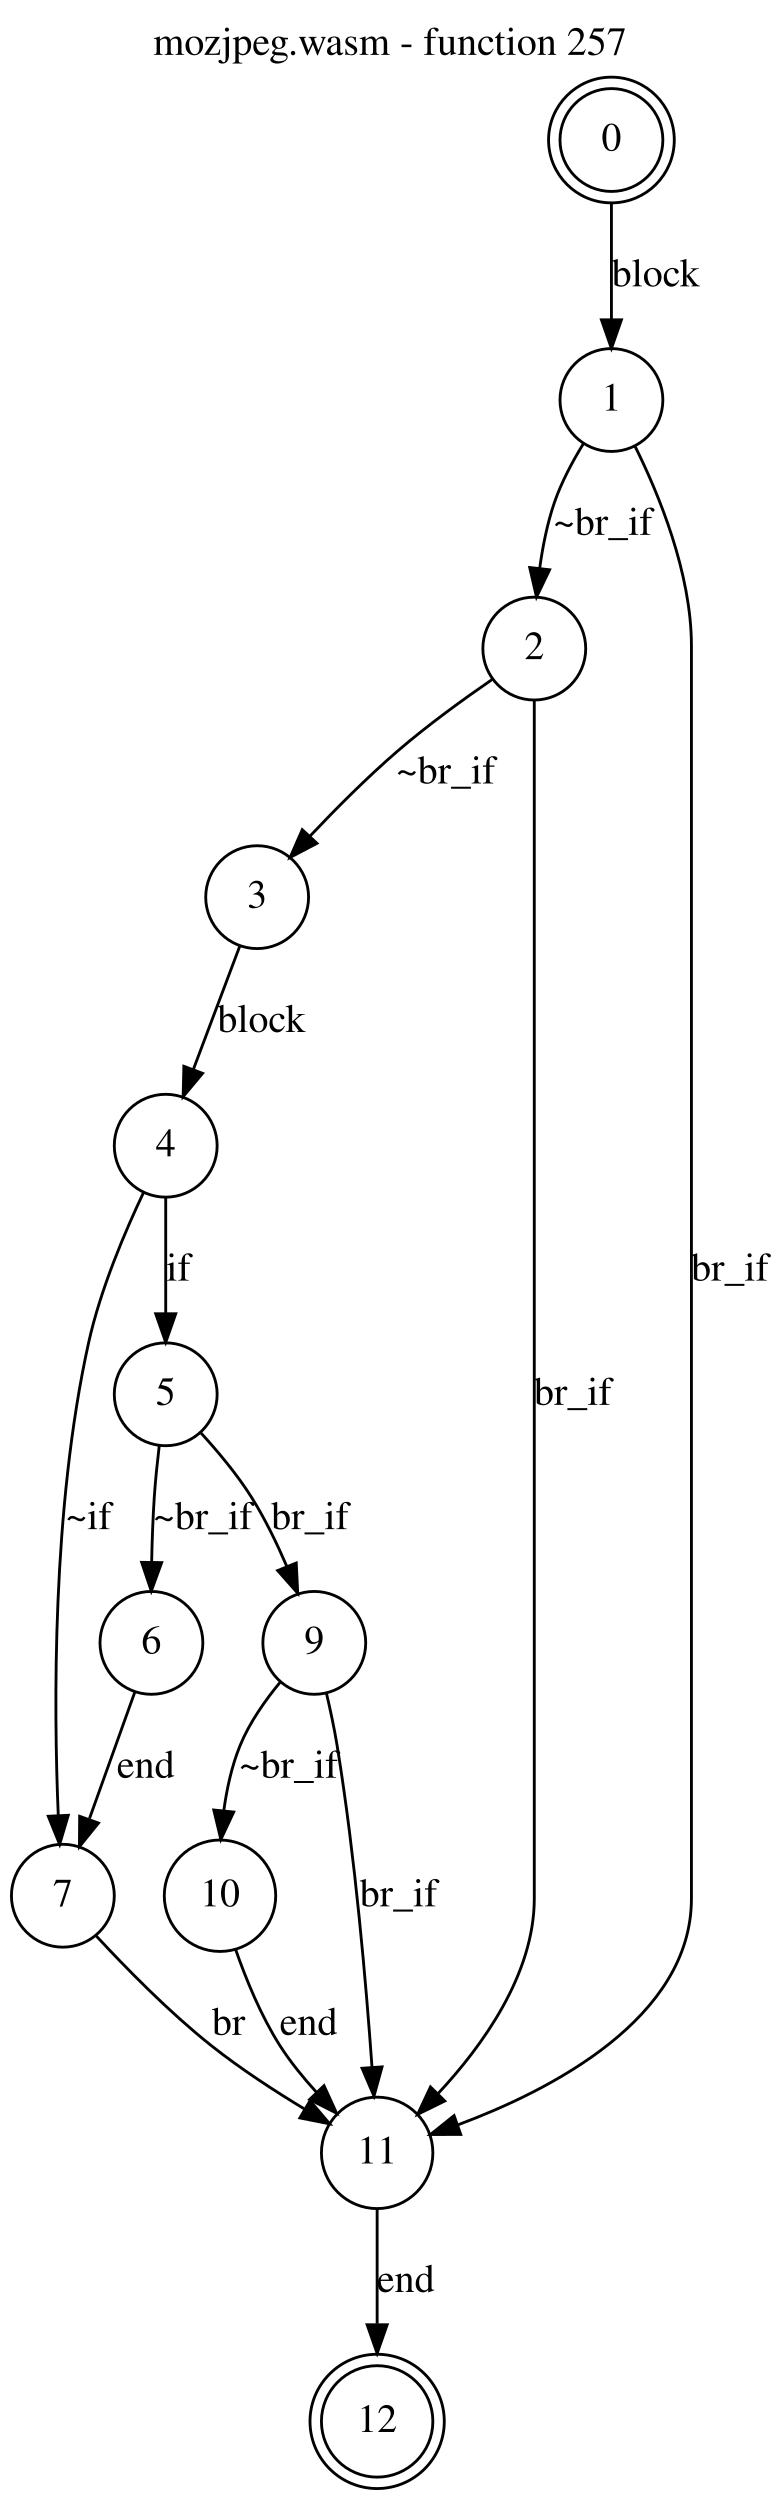
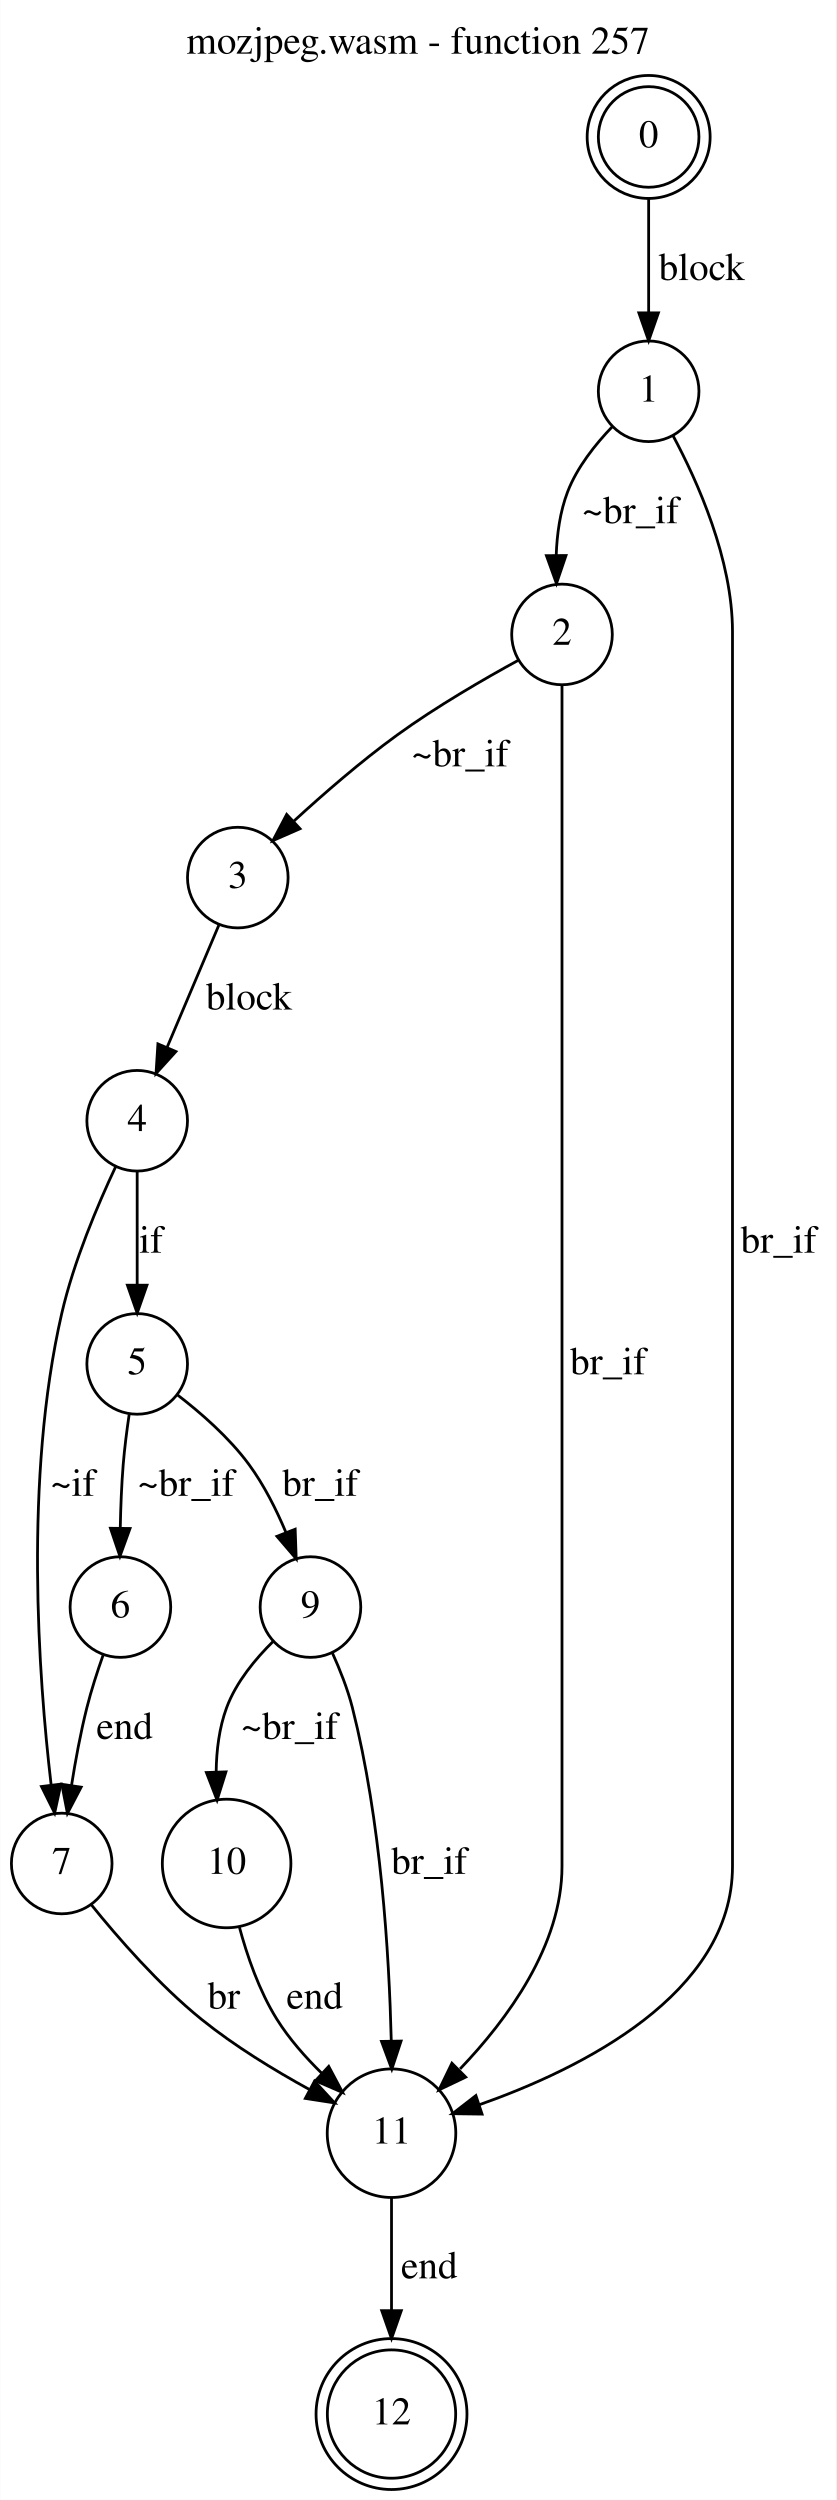
- <svg xmlns="http://www.w3.org/2000/svg" width="273pt" height="875pt" viewBox="0.00 0.00 273.00 874.99">
-   <g id="graph0" class="graph" transform="scale(1 1) rotate(0) translate(4 870.99)">
-     <polygon fill="white" stroke="transparent" points="-4,4 -4,-870.99 269,-870.99 269,4 -4,4" />
-     <text text-anchor="middle" x="132.5" y="-851.79" font-family="Times,serif" font-size="14.00">mozjpeg.wasm - function 257</text>
+ <svg xmlns="http://www.w3.org/2000/svg" width="299pt" height="894pt" viewBox="0.00 0.00 299.00 894.49">
+   <g id="graph0" class="graph" transform="scale(1 1) rotate(0) translate(4 890.49)">
+     <polygon fill="white" stroke="transparent" points="-4,4 -4,-890.49 295,-890.49 295,4 -4,4" />
+     <text text-anchor="middle" x="145.5" y="-871.29" font-family="Times,serif" font-size="14.00">mozjpeg.wasm - function 257</text>
    <g id="node1" class="node">
-       <ellipse fill="none" stroke="black" cx="210" cy="-821.99" rx="18" ry="18" />
-       <ellipse fill="none" stroke="black" cx="210" cy="-821.99" rx="22" ry="22" />
-       <text text-anchor="middle" x="210" y="-818.29" font-family="Times,serif" font-size="14.00">0</text>
+       <ellipse fill="none" stroke="black" cx="228" cy="-841.49" rx="18" ry="18" />
+       <ellipse fill="none" stroke="black" cx="228" cy="-841.49" rx="22" ry="22" />
+       <text text-anchor="middle" x="228" y="-837.79" font-family="Times,serif" font-size="14.00">0</text>
    </g>
    <g id="node3" class="node">
-       <ellipse fill="none" stroke="black" cx="210" cy="-730.99" rx="18" ry="18" />
-       <text text-anchor="middle" x="210" y="-727.29" font-family="Times,serif" font-size="14.00">1</text>
+       <ellipse fill="none" stroke="black" cx="228" cy="-750.49" rx="18" ry="18" />
+       <text text-anchor="middle" x="228" y="-746.79" font-family="Times,serif" font-size="14.00">1</text>
    </g>
    <g id="edge1" class="edge">
-       <path fill="none" stroke="black" d="M210,-799.9C210,-787.77 210,-772.4 210,-759.35" />
-       <polygon fill="black" stroke="black" points="213.5,-759.06 210,-749.06 206.5,-759.06 213.5,-759.06" />
-       <text text-anchor="middle" x="225.5" y="-770.79" font-family="Times,serif" font-size="14.00">block</text>
+       <path fill="none" stroke="black" d="M228,-819.4C228,-807.27 228,-791.9 228,-778.85" />
+       <polygon fill="black" stroke="black" points="231.5,-778.55 228,-768.55 224.5,-778.55 231.5,-778.55" />
+       <text text-anchor="middle" x="247" y="-790.29" font-family="Times,serif" font-size="14.00">block</text>
    </g>
    <g id="node2" class="node">
-       <ellipse fill="none" stroke="black" cx="128" cy="-23.5" rx="19.5" ry="19.5" />
-       <ellipse fill="none" stroke="black" cx="128" cy="-23.5" rx="23.5" ry="23.5" />
-       <text text-anchor="middle" x="128" y="-19.8" font-family="Times,serif" font-size="14.00">12</text>
+       <ellipse fill="none" stroke="black" cx="136" cy="-26.75" rx="22.96" ry="22.96" />
+       <ellipse fill="none" stroke="black" cx="136" cy="-26.75" rx="27" ry="27" />
+       <text text-anchor="middle" x="136" y="-23.05" font-family="Times,serif" font-size="14.00">12</text>
    </g>
    <g id="node4" class="node">
-       <ellipse fill="none" stroke="black" cx="183" cy="-643.99" rx="18" ry="18" />
-       <text text-anchor="middle" x="183" y="-640.29" font-family="Times,serif" font-size="14.00">2</text>
+       <ellipse fill="none" stroke="black" cx="197" cy="-663.49" rx="18" ry="18" />
+       <text text-anchor="middle" x="197" y="-659.79" font-family="Times,serif" font-size="14.00">2</text>
    </g>
    <g id="edge2" class="edge">
-       <path fill="none" stroke="black" d="M200.12,-715.59C196.38,-709.49 192.44,-702.14 190,-694.99 187.54,-687.77 185.94,-679.69 184.9,-672.16" />
-       <polygon fill="black" stroke="black" points="188.36,-671.58 183.78,-662.03 181.4,-672.35 188.36,-671.58" />
-       <text text-anchor="middle" x="207" y="-683.79" font-family="Times,serif" font-size="14.00">~br_if</text>
+       <path fill="none" stroke="black" d="M215.01,-737.84C208.97,-731.57 202.39,-723.33 199,-714.49 196.3,-707.43 195.2,-699.39 194.93,-691.86" />
+       <polygon fill="black" stroke="black" points="198.43,-691.73 195.02,-681.7 191.43,-691.67 198.43,-691.73" />
+       <text text-anchor="middle" x="221.5" y="-703.29" font-family="Times,serif" font-size="14.00">~br_if</text>
    </g>
    <g id="node5" class="node">
-       <ellipse fill="none" stroke="black" cx="128" cy="-117.49" rx="19.5" ry="19.5" />
-       <text text-anchor="middle" x="128" y="-113.79" font-family="Times,serif" font-size="14.00">11</text>
+       <ellipse fill="none" stroke="black" cx="136" cy="-127.24" rx="23" ry="23" />
+       <text text-anchor="middle" x="136" y="-123.54" font-family="Times,serif" font-size="14.00">11</text>
    </g>
    <g id="edge3" class="edge">
-       <path fill="none" stroke="black" d="M218.25,-714.82C226.51,-698.19 238,-670.47 238,-644.99 238,-644.99 238,-644.99 238,-206.49 238,-164.6 188.76,-139.38 156.17,-127.27" />
-       <polygon fill="black" stroke="black" points="157.25,-123.94 146.66,-123.92 154.93,-130.54 157.25,-123.94" />
-       <text text-anchor="middle" x="251.5" y="-422.79" font-family="Times,serif" font-size="14.00">br_if</text>
+       <path fill="none" stroke="black" d="M236.68,-734.69C245.54,-718.16 258,-690.31 258,-664.49 258,-664.49 258,-664.49 258,-222.74 258,-176.95 203.61,-150.18 167.46,-137.44" />
+       <polygon fill="black" stroke="black" points="168.4,-134.07 157.81,-134.22 166.19,-140.71 168.4,-134.07" />
+       <text text-anchor="middle" x="274.5" y="-442.29" font-family="Times,serif" font-size="14.00">br_if</text>
    </g>
    <g id="edge5" class="edge">
-       <path fill="none" stroke="black" d="M183,-625.73C183,-608.56 183,-581.45 183,-557.99 183,-557.99 183,-557.99 183,-206.49 183,-180.02 164.88,-154.94 149.44,-138.38" />
-       <polygon fill="black" stroke="black" points="151.67,-135.65 142.16,-130.97 146.67,-140.56 151.67,-135.65" />
-       <text text-anchor="middle" x="196.5" y="-379.29" font-family="Times,serif" font-size="14.00">br_if</text>
+       <path fill="none" stroke="black" d="M197,-645.23C197,-628.06 197,-600.95 197,-577.49 197,-577.49 197,-577.49 197,-222.74 197,-194.46 177.48,-167.94 160.52,-150.23" />
+       <polygon fill="black" stroke="black" points="162.55,-147.31 152.99,-142.74 157.61,-152.28 162.55,-147.31" />
+       <text text-anchor="middle" x="213.5" y="-398.79" font-family="Times,serif" font-size="14.00">br_if</text>
    </g>
    <g id="node6" class="node">
-       <ellipse fill="none" stroke="black" cx="86" cy="-556.99" rx="18" ry="18" />
-       <text text-anchor="middle" x="86" y="-553.29" font-family="Times,serif" font-size="14.00">3</text>
+       <ellipse fill="none" stroke="black" cx="81" cy="-576.49" rx="18" ry="18" />
+       <text text-anchor="middle" x="81" y="-572.79" font-family="Times,serif" font-size="14.00">3</text>
    </g>
    <g id="edge4" class="edge">
-       <path fill="none" stroke="black" d="M168.24,-633.17C158.5,-626.47 145.61,-617.16 135,-607.99 124.37,-598.8 113.34,-587.71 104.45,-578.31" />
-       <polygon fill="black" stroke="black" points="106.92,-575.83 97.54,-570.9 101.8,-580.6 106.92,-575.83" />
-       <text text-anchor="middle" x="152" y="-596.79" font-family="Times,serif" font-size="14.00">~br_if</text>
+       <path fill="none" stroke="black" d="M181.48,-654.31C169.28,-647.65 152.07,-637.7 138,-627.49 125.1,-618.12 111.64,-606.43 101.05,-596.7" />
+       <polygon fill="black" stroke="black" points="103.26,-593.98 93.56,-589.72 98.49,-599.1 103.26,-593.98" />
+       <text text-anchor="middle" x="160.5" y="-616.29" font-family="Times,serif" font-size="14.00">~br_if</text>
    </g>
    <g id="edge16" class="edge">
-       <path fill="none" stroke="black" d="M128,-97.88C128,-86.36 128,-71.24 128,-57.72" />
-       <polygon fill="black" stroke="black" points="131.5,-57.32 128,-47.32 124.5,-57.32 131.5,-57.32" />
-       <text text-anchor="middle" x="138" y="-68.8" font-family="Times,serif" font-size="14.00">end</text>
+       <path fill="none" stroke="black" d="M136,-104.38C136,-92.46 136,-77.4 136,-63.79" />
+       <polygon fill="black" stroke="black" points="139.5,-63.74 136,-53.74 132.5,-63.74 139.5,-63.74" />
+       <text text-anchor="middle" x="149.5" y="-75.3" font-family="Times,serif" font-size="14.00">end</text>
    </g>
    <g id="node7" class="node">
-       <ellipse fill="none" stroke="black" cx="54" cy="-469.99" rx="18" ry="18" />
-       <text text-anchor="middle" x="54" y="-466.29" font-family="Times,serif" font-size="14.00">4</text>
+       <ellipse fill="none" stroke="black" cx="45" cy="-489.49" rx="18" ry="18" />
+       <text text-anchor="middle" x="45" y="-485.79" font-family="Times,serif" font-size="14.00">4</text>
    </g>
    <g id="edge6" class="edge">
-       <path fill="none" stroke="black" d="M79.98,-540C75.41,-527.85 69.02,-510.89 63.72,-496.82" />
-       <polygon fill="black" stroke="black" points="66.9,-495.32 60.1,-487.19 60.35,-497.79 66.9,-495.32" />
-       <text text-anchor="middle" x="87.5" y="-509.79" font-family="Times,serif" font-size="14.00">block</text>
+       <path fill="none" stroke="black" d="M74.23,-559.5C69,-547.15 61.66,-529.83 55.65,-515.64" />
+       <polygon fill="black" stroke="black" points="58.86,-514.25 51.74,-506.4 52.42,-516.98 58.86,-514.25" />
+       <text text-anchor="middle" x="85" y="-529.29" font-family="Times,serif" font-size="14.00">block</text>
    </g>
    <g id="node8" class="node">
-       <ellipse fill="none" stroke="black" cx="54" cy="-382.99" rx="18" ry="18" />
-       <text text-anchor="middle" x="54" y="-379.29" font-family="Times,serif" font-size="14.00">5</text>
+       <ellipse fill="none" stroke="black" cx="45" cy="-402.49" rx="18" ry="18" />
+       <text text-anchor="middle" x="45" y="-398.79" font-family="Times,serif" font-size="14.00">5</text>
    </g>
    <g id="edge7" class="edge">
-       <path fill="none" stroke="black" d="M54,-451.79C54,-440.15 54,-424.54 54,-411.23" />
-       <polygon fill="black" stroke="black" points="57.5,-411.17 54,-401.17 50.5,-411.17 57.5,-411.17" />
-       <text text-anchor="middle" x="58.5" y="-422.79" font-family="Times,serif" font-size="14.00">if</text>
+       <path fill="none" stroke="black" d="M45,-471.29C45,-459.65 45,-444.04 45,-430.72" />
+       <polygon fill="black" stroke="black" points="48.5,-430.66 45,-420.66 41.5,-430.66 48.5,-430.66" />
+       <text text-anchor="middle" x="50" y="-442.29" font-family="Times,serif" font-size="14.00">if</text>
    </g>
    <g id="node9" class="node">
-       <ellipse fill="none" stroke="black" cx="18" cy="-207.49" rx="18" ry="18" />
-       <text text-anchor="middle" x="18" y="-203.79" font-family="Times,serif" font-size="14.00">7</text>
+       <ellipse fill="none" stroke="black" cx="18" cy="-223.74" rx="18" ry="18" />
+       <text text-anchor="middle" x="18" y="-220.04" font-family="Times,serif" font-size="14.00">7</text>
    </g>
    <g id="edge8" class="edge">
-       <path fill="none" stroke="black" d="M46.19,-453.51C39.79,-440.01 31.14,-419.72 27,-400.99 14.21,-343.16 14.8,-273.26 16.39,-235.64" />
-       <polygon fill="black" stroke="black" points="19.89,-235.64 16.88,-225.48 12.9,-235.3 19.89,-235.64" />
-       <text text-anchor="middle" x="27" y="-335.79" font-family="Times,serif" font-size="14.00">~if</text>
+       <path fill="none" stroke="black" d="M37.27,-472.99C30.92,-459.48 22.3,-439.18 18,-420.49 4.49,-361.71 9.71,-290.34 14.19,-252.1" />
+       <polygon fill="black" stroke="black" points="17.71,-252.14 15.47,-241.78 10.76,-251.28 17.71,-252.14" />
+       <text text-anchor="middle" x="22" y="-355.29" font-family="Times,serif" font-size="14.00">~if</text>
    </g>
    <g id="node10" class="node">
-       <ellipse fill="none" stroke="black" cx="49" cy="-295.99" rx="18" ry="18" />
-       <text text-anchor="middle" x="49" y="-292.29" font-family="Times,serif" font-size="14.00">6</text>
+       <ellipse fill="none" stroke="black" cx="39" cy="-315.49" rx="18" ry="18" />
+       <text text-anchor="middle" x="39" y="-311.79" font-family="Times,serif" font-size="14.00">6</text>
    </g>
    <g id="edge9" class="edge">
-       <path fill="none" stroke="black" d="M51.73,-364.93C51.05,-359.23 50.39,-352.85 50,-346.99 49.51,-339.66 49.23,-331.7 49.08,-324.35" />
-       <polygon fill="black" stroke="black" points="52.58,-324.08 48.95,-314.13 45.58,-324.18 52.58,-324.08" />
-       <text text-anchor="middle" x="67" y="-335.79" font-family="Times,serif" font-size="14.00">~br_if</text>
+       <path fill="none" stroke="black" d="M42.14,-384.44C41.3,-378.75 40.48,-372.36 40,-366.49 39.41,-359.16 39.1,-351.21 38.95,-343.86" />
+       <polygon fill="black" stroke="black" points="42.44,-343.6 38.83,-333.64 35.44,-343.68 42.44,-343.6" />
+       <text text-anchor="middle" x="62.5" y="-355.29" font-family="Times,serif" font-size="14.00">~br_if</text>
    </g>
    <g id="node11" class="node">
-       <ellipse fill="none" stroke="black" cx="106" cy="-295.99" rx="18" ry="18" />
-       <text text-anchor="middle" x="106" y="-292.29" font-family="Times,serif" font-size="14.00">9</text>
+       <ellipse fill="none" stroke="black" cx="107" cy="-315.49" rx="18" ry="18" />
+       <text text-anchor="middle" x="107" y="-311.79" font-family="Times,serif" font-size="14.00">9</text>
    </g>
    <g id="edge10" class="edge">
-       <path fill="none" stroke="black" d="M66.37,-369.41C72.2,-363.04 78.97,-354.98 84,-346.99 88.74,-339.46 92.96,-330.73 96.41,-322.69" />
-       <polygon fill="black" stroke="black" points="99.68,-323.94 100.21,-313.36 93.19,-321.3 99.68,-323.94" />
-       <text text-anchor="middle" x="104.5" y="-335.79" font-family="Times,serif" font-size="14.00">br_if</text>
+       <path fill="none" stroke="black" d="M59.37,-391.43C67.7,-385.03 77.9,-376.16 85,-366.49 90.35,-359.2 94.76,-350.42 98.2,-342.26" />
+       <polygon fill="black" stroke="black" points="101.53,-343.34 101.9,-332.75 95.01,-340.8 101.53,-343.34" />
+       <text text-anchor="middle" x="110.5" y="-355.29" font-family="Times,serif" font-size="14.00">br_if</text>
    </g>
    <g id="edge12" class="edge">
-       <path fill="none" stroke="black" d="M29.69,-193.41C39.79,-182.49 55.07,-166.84 70,-154.99 80.16,-146.92 92.19,-139.11 102.65,-132.79" />
-       <polygon fill="black" stroke="black" points="104.52,-135.75 111.36,-127.66 100.96,-129.72 104.52,-135.75" />
-       <text text-anchor="middle" x="76" y="-158.79" font-family="Times,serif" font-size="14.00">br</text>
+       <path fill="none" stroke="black" d="M28.52,-209.06C38.01,-197.29 52.78,-180.29 68,-167.99 79.78,-158.47 94.1,-149.75 106.55,-142.91" />
+       <polygon fill="black" stroke="black" points="108.45,-145.86 115.63,-138.07 105.16,-139.69 108.45,-145.86" />
+       <text text-anchor="middle" x="76" y="-171.79" font-family="Times,serif" font-size="14.00">br</text>
    </g>
    <g id="edge11" class="edge">
-       <path fill="none" stroke="black" d="M43.17,-278.72C38.71,-266.28 32.47,-248.87 27.32,-234.5" />
-       <polygon fill="black" stroke="black" points="30.47,-232.92 23.8,-224.69 23.88,-235.28 30.47,-232.92" />
-       <text text-anchor="middle" x="47" y="-248.79" font-family="Times,serif" font-size="14.00">end</text>
+       <path fill="none" stroke="black" d="M32.81,-298.28C30.74,-292.42 28.57,-285.72 27,-279.49 24.74,-270.49 22.9,-260.52 21.49,-251.57" />
+       <polygon fill="black" stroke="black" points="24.95,-251.05 20.04,-241.66 18.03,-252.07 24.95,-251.05" />
+       <text text-anchor="middle" x="40.5" y="-268.29" font-family="Times,serif" font-size="14.00">end</text>
    </g>
    <g id="edge14" class="edge">
-       <path fill="none" stroke="black" d="M110.26,-278.34C111.61,-272.56 113.02,-266.02 114,-259.99 120.31,-221.32 124.17,-176.21 126.2,-147.51" />
-       <polygon fill="black" stroke="black" points="129.71,-147.58 126.89,-137.36 122.72,-147.1 129.71,-147.58" />
-       <text text-anchor="middle" x="135.5" y="-203.79" font-family="Times,serif" font-size="14.00">br_if</text>
+       <path fill="none" stroke="black" d="M114.8,-299.17C117.52,-293.18 120.31,-286.15 122,-279.49 132.21,-239.25 135.16,-191.3 135.91,-160.34" />
+       <polygon fill="black" stroke="black" points="139.42,-160.2 136.1,-150.14 132.42,-160.08 139.42,-160.2" />
+       <text text-anchor="middle" x="149.5" y="-220.04" font-family="Times,serif" font-size="14.00">br_if</text>
    </g>
    <g id="node12" class="node">
-       <ellipse fill="none" stroke="black" cx="73" cy="-207.49" rx="19.5" ry="19.5" />
-       <text text-anchor="middle" x="73" y="-203.79" font-family="Times,serif" font-size="14.00">10</text>
+       <ellipse fill="none" stroke="black" cx="77" cy="-223.74" rx="23" ry="23" />
+       <text text-anchor="middle" x="77" y="-220.04" font-family="Times,serif" font-size="14.00">10</text>
    </g>
    <g id="edge13" class="edge">
-       <path fill="none" stroke="black" d="M94.15,-282.33C88.96,-276.07 83.31,-268.12 80,-259.99 77.1,-252.87 75.35,-244.78 74.31,-237.15" />
-       <polygon fill="black" stroke="black" points="77.79,-236.78 73.3,-227.18 70.83,-237.49 77.79,-236.78" />
-       <text text-anchor="middle" x="97" y="-248.79" font-family="Times,serif" font-size="14.00">~br_if</text>
+       <path fill="none" stroke="black" d="M93.73,-303.29C87.36,-297.02 80.39,-288.65 77,-279.49 74.35,-272.32 73.36,-264.25 73.26,-256.55" />
+       <polygon fill="black" stroke="black" points="76.76,-256.52 73.59,-246.41 69.76,-256.29 76.76,-256.52" />
+       <text text-anchor="middle" x="99.5" y="-268.29" font-family="Times,serif" font-size="14.00">~br_if</text>
    </g>
    <g id="edge15" class="edge">
-       <path fill="none" stroke="black" d="M78.51,-188.55C82.1,-178.28 87.35,-165.41 94,-154.99 97.61,-149.34 102.15,-143.77 106.72,-138.75" />
-       <polygon fill="black" stroke="black" points="109.4,-141.01 113.81,-131.37 104.36,-136.16 109.4,-141.01" />
-       <text text-anchor="middle" x="104" y="-158.79" font-family="Times,serif" font-size="14.00">end</text>
+       <path fill="none" stroke="black" d="M81.45,-201.42C84.28,-190.83 88.63,-178.17 95,-167.99 99.36,-161.02 105.21,-154.39 111.11,-148.62" />
+       <polygon fill="black" stroke="black" points="113.53,-151.15 118.51,-141.8 108.79,-146 113.53,-151.15" />
+       <text text-anchor="middle" x="108.5" y="-171.79" font-family="Times,serif" font-size="14.00">end</text>
    </g>
  </g>
</svg>
